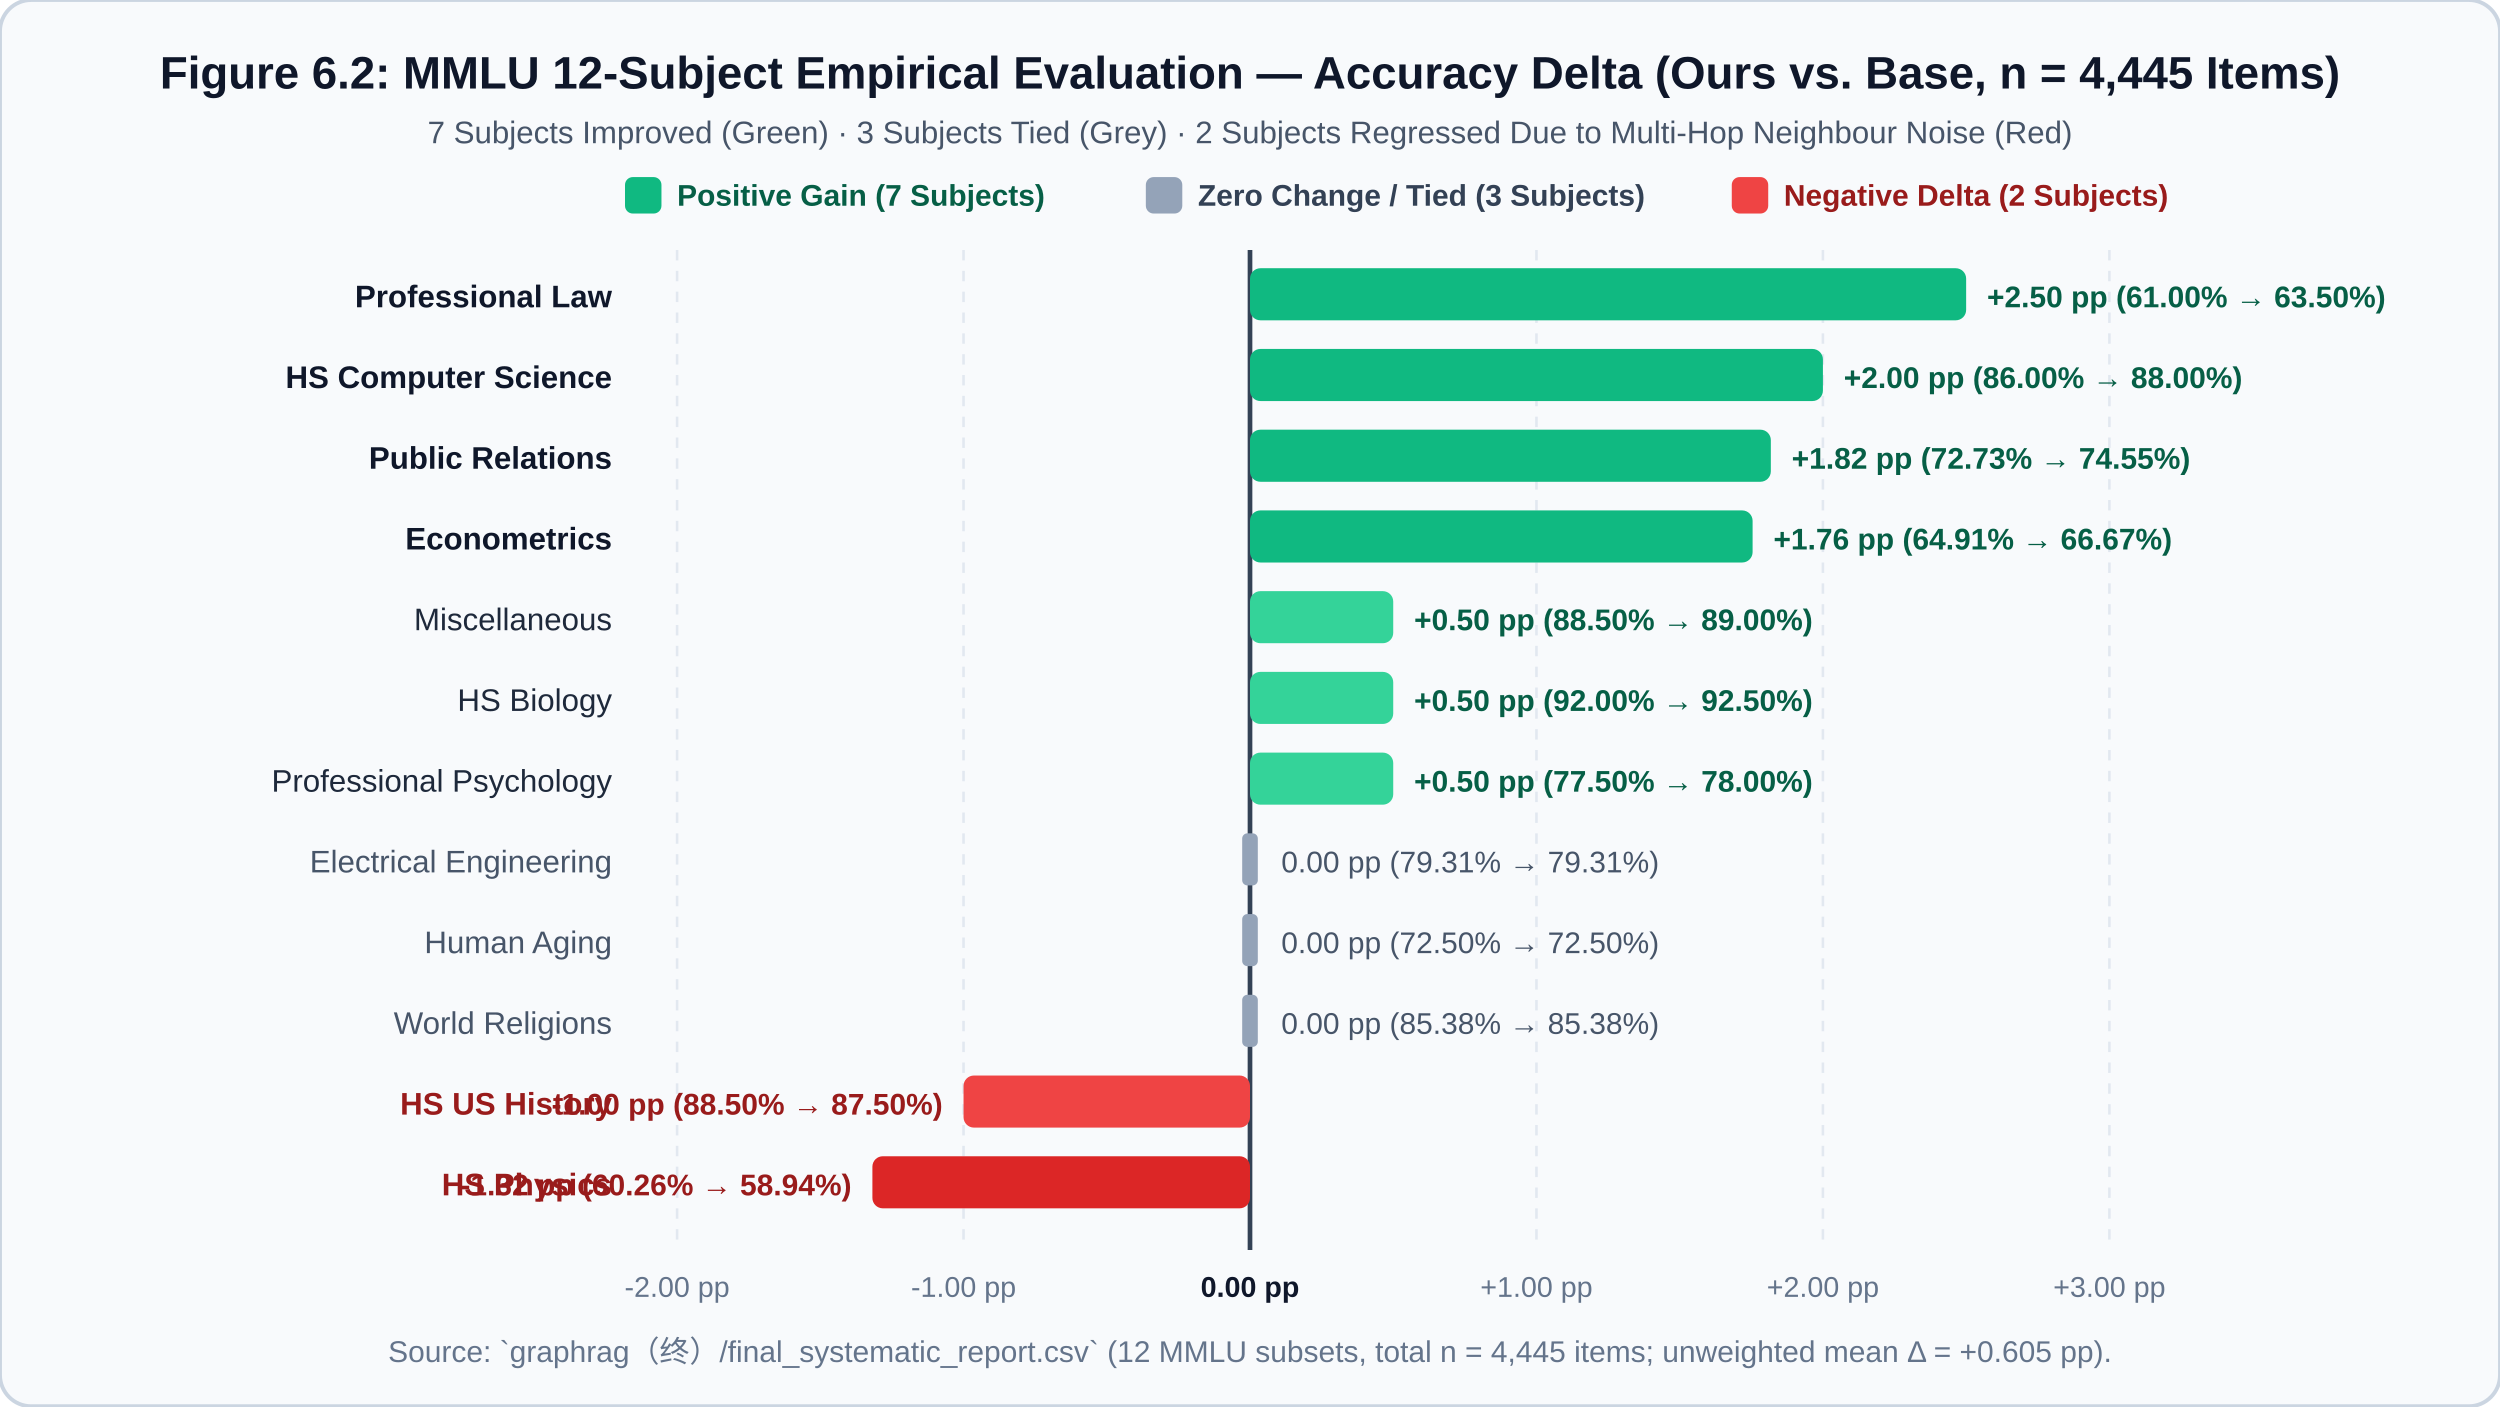
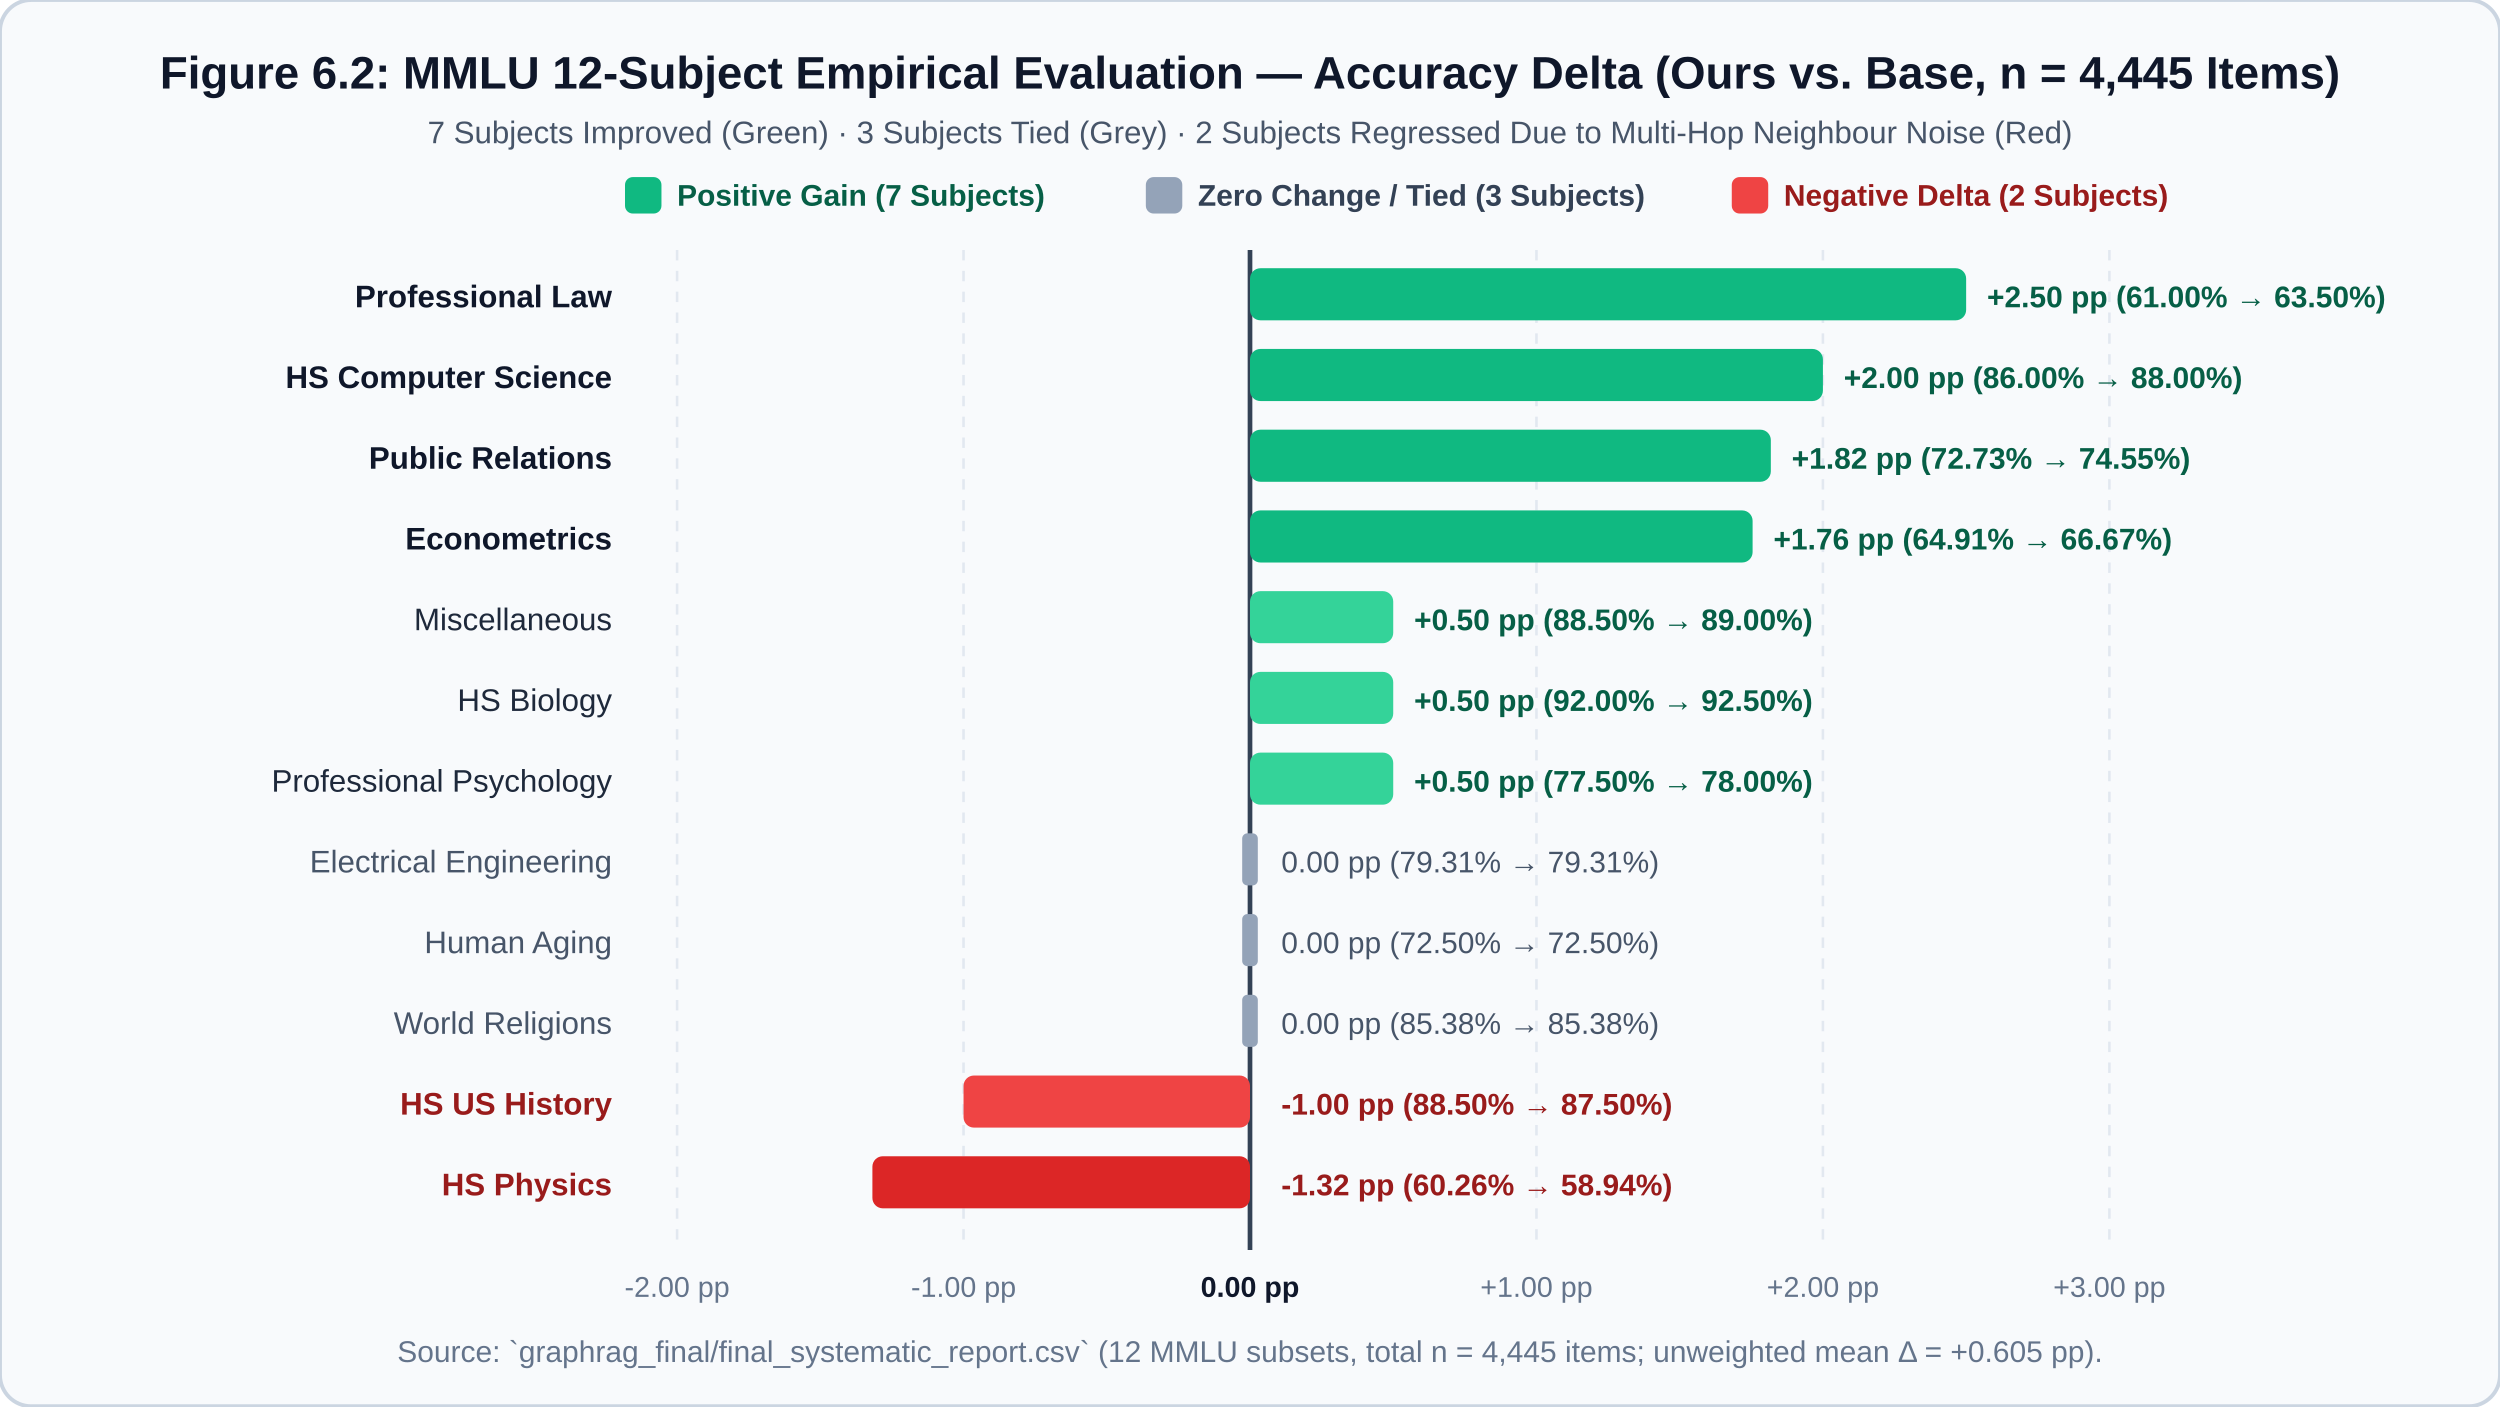
<svg xmlns="http://www.w3.org/2000/svg" viewBox="0 0 960 540" width="960" height="540" font-family="Segoe UI, Arial, sans-serif">
  <rect width="960" height="540" rx="12" fill="#F8FAFC" stroke="#CBD5E1" stroke-width="1.5" />
  <text x="480" y="34" text-anchor="middle" font-size="17.5" font-weight="700" fill="#0F172A">
    Figure 6.2: MMLU 12-Subject Empirical Evaluation — Accuracy Delta (Ours vs. Base, n = 4,445 Items)
  </text>
  <text x="480" y="55" text-anchor="middle" font-size="12" fill="#475569">
    7 Subjects Improved (Green) · 3 Subjects Tied (Grey) · 2 Subjects Regressed Due to Multi-Hop Neighbour Noise (Red)
  </text>
  <rect x="240" y="68" width="14" height="14" rx="3" fill="#10B981" />
  <text x="260" y="79" font-size="11.5" font-weight="600" fill="#065F46">Positive Gain (7 Subjects)</text>
  <rect x="440" y="68" width="14" height="14" rx="3" fill="#94A3B8" />
  <text x="460" y="79" font-size="11.5" font-weight="600" fill="#334155">Zero Change / Tied (3 Subjects)</text>
  <rect x="665" y="68" width="14" height="14" rx="3" fill="#EF4444" />
  <text x="685" y="79" font-size="11.5" font-weight="600" fill="#991B1B">Negative Delta (2 Subjects)</text>
  <line x1="260" y1="96" x2="260" y2="480" stroke="#E2E8F0" stroke-dasharray="4,4" />
  <line x1="370" y1="96" x2="370" y2="480" stroke="#E2E8F0" stroke-dasharray="4,4" />
  <line x1="480" y1="96" x2="480" y2="480" stroke="#334155" stroke-width="1.8" />
  <line x1="590" y1="96" x2="590" y2="480" stroke="#E2E8F0" stroke-dasharray="4,4" />
  <line x1="700" y1="96" x2="700" y2="480" stroke="#E2E8F0" stroke-dasharray="4,4" />
  <line x1="810" y1="96" x2="810" y2="480" stroke="#E2E8F0" stroke-dasharray="4,4" />
  <text x="260" y="498" text-anchor="middle" font-size="11" fill="#64748B">-2.00 pp</text>
  <text x="370" y="498" text-anchor="middle" font-size="11" fill="#64748B">-1.00 pp</text>
  <text x="480" y="498" text-anchor="middle" font-size="11" font-weight="700" fill="#0F172A">0.00 pp</text>
  <text x="590" y="498" text-anchor="middle" font-size="11" fill="#64748B">+1.00 pp</text>
  <text x="700" y="498" text-anchor="middle" font-size="11" fill="#64748B">+2.00 pp</text>
  <text x="810" y="498" text-anchor="middle" font-size="11" fill="#64748B">+3.00 pp</text>
  <text x="235" y="118" text-anchor="end" font-size="12" font-weight="600" fill="#0F172A">Professional Law</text>
  <rect x="480" y="103" width="275" height="20" rx="4" fill="#10B981" />
  <text x="763" y="118" font-size="11.5" font-weight="700" fill="#065F46">+2.50 pp (61.00% → 63.50%)</text>
  <text x="235" y="149" text-anchor="end" font-size="12" font-weight="600" fill="#0F172A">HS Computer Science</text>
  <rect x="480" y="134" width="220" height="20" rx="4" fill="#10B981" />
  <text x="708" y="149" font-size="11.5" font-weight="700" fill="#065F46">+2.00 pp (86.00% → 88.00%)</text>
  <text x="235" y="180" text-anchor="end" font-size="12" font-weight="600" fill="#0F172A">Public Relations</text>
  <rect x="480" y="165" width="200" height="20" rx="4" fill="#10B981" />
  <text x="688" y="180" font-size="11.5" font-weight="700" fill="#065F46">+1.82 pp (72.73% → 74.55%)</text>
  <text x="235" y="211" text-anchor="end" font-size="12" font-weight="600" fill="#0F172A">Econometrics</text>
  <rect x="480" y="196" width="193" height="20" rx="4" fill="#10B981" />
  <text x="681" y="211" font-size="11.5" font-weight="700" fill="#065F46">+1.76 pp (64.91% → 66.67%)</text>
  <text x="235" y="242" text-anchor="end" font-size="12" fill="#1E293B">Miscellaneous</text>
  <rect x="480" y="227" width="55" height="20" rx="4" fill="#34D399" />
  <text x="543" y="242" font-size="11.5" font-weight="600" fill="#065F46">+0.50 pp (88.50% → 89.00%)</text>
  <text x="235" y="273" text-anchor="end" font-size="12" fill="#1E293B">HS Biology</text>
  <rect x="480" y="258" width="55" height="20" rx="4" fill="#34D399" />
  <text x="543" y="273" font-size="11.5" font-weight="600" fill="#065F46">+0.50 pp (92.00% → 92.50%)</text>
  <text x="235" y="304" text-anchor="end" font-size="12" fill="#1E293B">Professional Psychology</text>
  <rect x="480" y="289" width="55" height="20" rx="4" fill="#34D399" />
  <text x="543" y="304" font-size="11.5" font-weight="600" fill="#065F46">+0.50 pp (77.50% → 78.00%)</text>
  <text x="235" y="335" text-anchor="end" font-size="12" fill="#475569">Electrical Engineering</text>
  <rect x="477" y="320" width="6" height="20" rx="2" fill="#94A3B8" />
  <text x="492" y="335" font-size="11.5" fill="#475569">0.00 pp (79.31% → 79.31%)</text>
  <text x="235" y="366" text-anchor="end" font-size="12" fill="#475569">Human Aging</text>
  <rect x="477" y="351" width="6" height="20" rx="2" fill="#94A3B8" />
  <text x="492" y="366" font-size="11.5" fill="#475569">0.00 pp (72.50% → 72.50%)</text>
  <text x="235" y="397" text-anchor="end" font-size="12" fill="#475569">World Religions</text>
  <rect x="477" y="382" width="6" height="20" rx="2" fill="#94A3B8" />
  <text x="492" y="397" font-size="11.5" fill="#475569">0.00 pp (85.38% → 85.38%)</text>
  <text x="235" y="428" text-anchor="end" font-size="12" font-weight="600" fill="#991B1B">HS US History</text>
  <rect x="370" y="413" width="110" height="20" rx="4" fill="#EF4444" />
-   <text x="362" y="428" text-anchor="end" font-size="11.5" font-weight="700" fill="#991B1B">-1.00 pp (88.50% → 87.50%)</text>
+   <text x="492" y="428" text-anchor="start" font-size="11.5" font-weight="700" fill="#991B1B">-1.00 pp (88.50% → 87.50%)</text>
  <text x="235" y="459" text-anchor="end" font-size="12" font-weight="600" fill="#991B1B">HS Physics</text>
  <rect x="335" y="444" width="145" height="20" rx="4" fill="#DC2626" />
-   <text x="327" y="459" text-anchor="end" font-size="11.5" font-weight="700" fill="#991B1B">-1.32 pp (60.26% → 58.94%)</text>
+   <text x="492" y="459" text-anchor="start" font-size="11.5" font-weight="700" fill="#991B1B">-1.32 pp (60.26% → 58.94%)</text>
  <text x="480" y="523" text-anchor="middle" font-size="11.5" fill="#64748B">
-     Source: `graphrag（终）/final_systematic_report.csv` (12 MMLU subsets, total n = 4,445 items; unweighted mean Δ = +0.605 pp).
+     Source: `graphrag_final/final_systematic_report.csv` (12 MMLU subsets, total n = 4,445 items; unweighted mean Δ = +0.605 pp).
  </text>
</svg>
